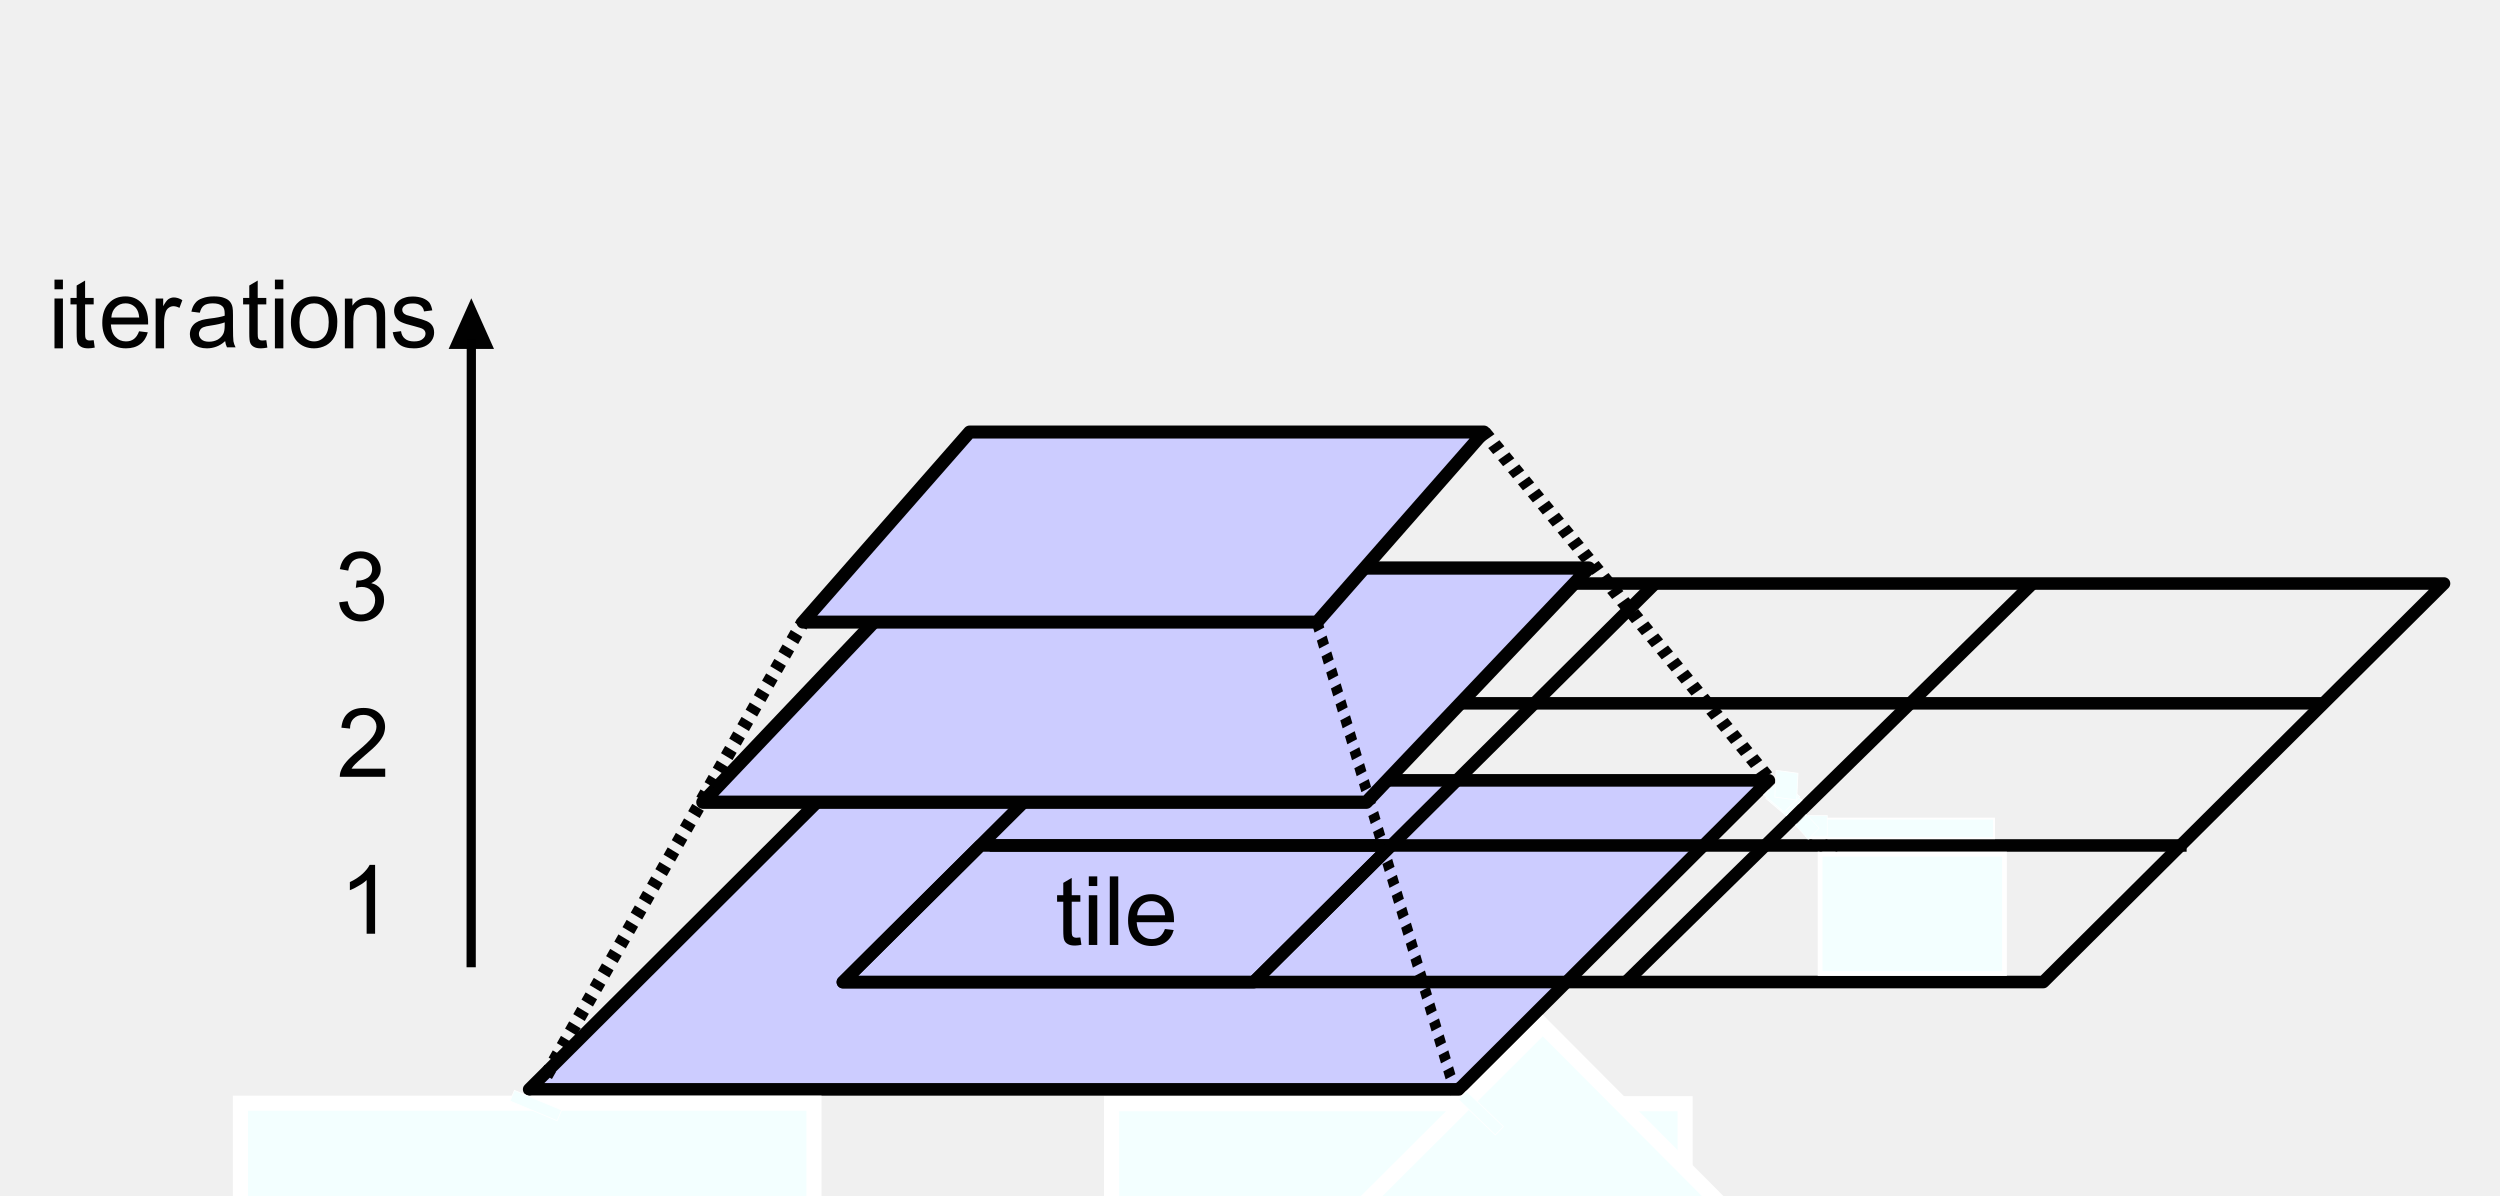
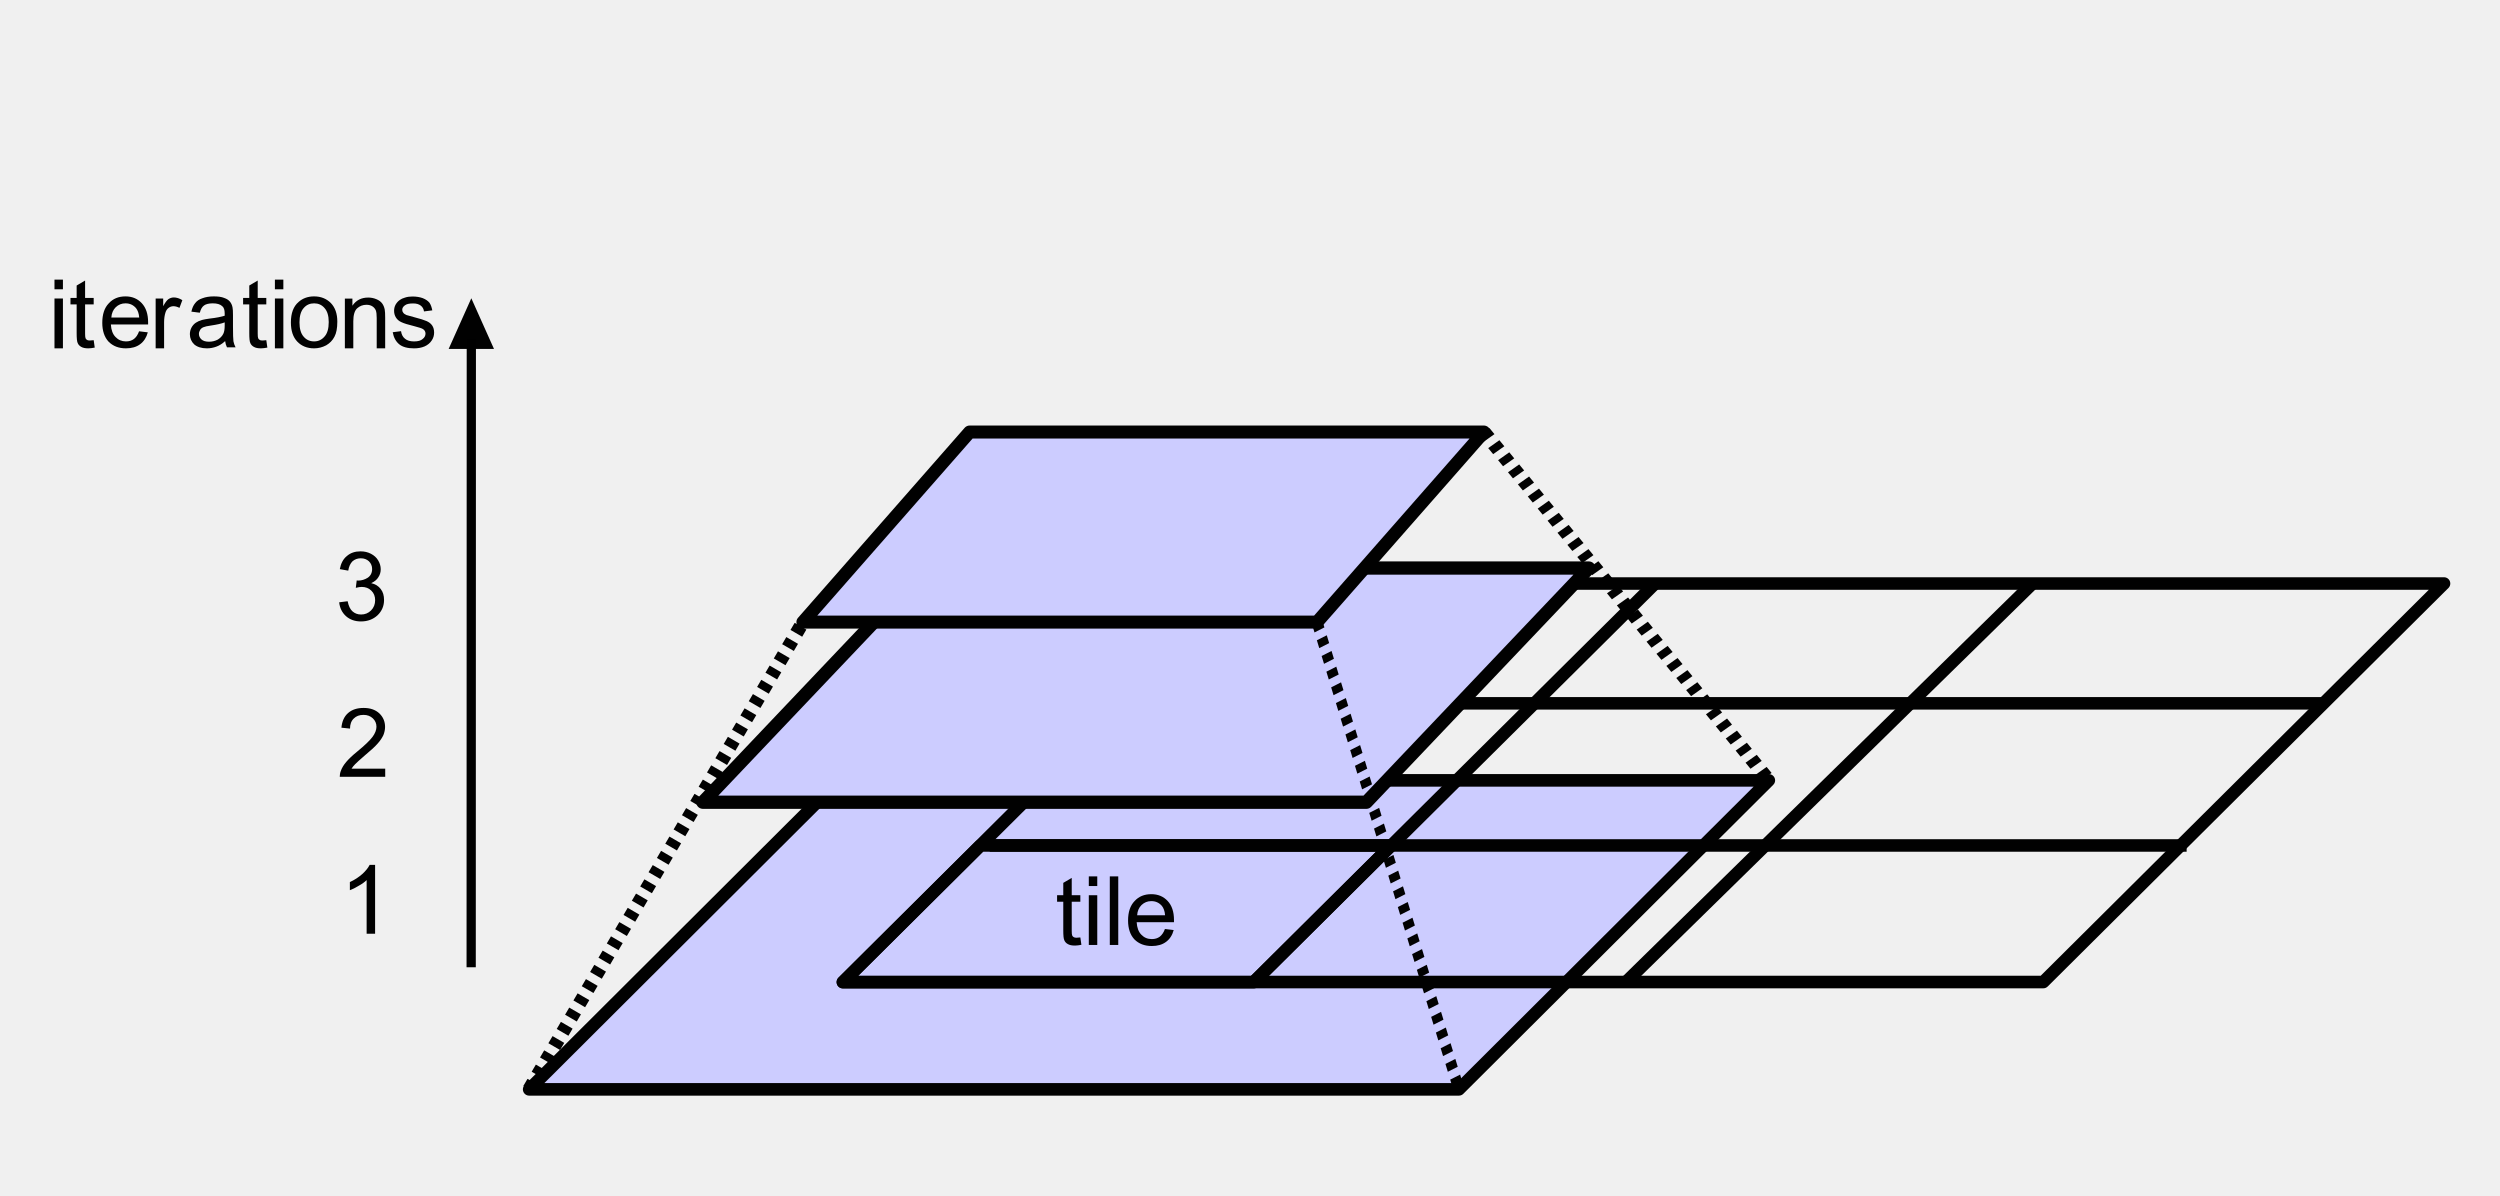
<svg xmlns="http://www.w3.org/2000/svg" version="1.1" id="svg3718" xml:space="preserve" width="198.778" height="95.048" viewBox="0 0 198.778 95.048">
  <defs id="defs3722">
    <clipPath clipPathUnits="userSpaceOnUse" id="clipPath3788">
      <path d="M 0,0 H 2384 V 3370 H 0 Z" id="path3786" />
    </clipPath>
    <clipPath clipPathUnits="userSpaceOnUse" id="clipPath4242">
      <path d="M 0,0 H 2384 V 3370 H 0 Z" id="path4240" />
    </clipPath>
  </defs>
  <g id="g3726" transform="matrix(1.333333,0,0,-1.333333,0,95.04741)">
    <g id="g3728" transform="translate(72,769.89)">
      <g id="g4234" transform="matrix(0.3175,0,0,0.3175,128.6383,-756.0804)">
        <g id="g4236">
          <path d="m -474.355,34.456 h 174.646 l -58.216,-58.036 h -174.617 l 58.187,58.036" style="fill:#ccccff;fill-opacity:1;fill-rule:evenodd;stroke:none;stroke-width:0.23" id="path4258" />
          <g id="g4260" transform="matrix(0.2299645,0,0,0.2294777,-627.6384,-67.91339)">
            <path d="M 666.552,446.097 H 1426 L 1172.85,193.193 H 413.527 Z" style="fill:none;stroke:#010101;stroke-width:10.283;stroke-linecap:butt;stroke-linejoin:round;stroke-miterlimit:10;stroke-dasharray:none;stroke-opacity:1" id="path4262" />
          </g>
          <path d="m -447.772,22.226 h 77.139 l -25.846,-25.678 h -77.138 l 25.845,25.678" style="fill:#ccccff;fill-opacity:1;fill-rule:evenodd;stroke:none;stroke-width:0.23" id="path4282" />
          <g id="g4284" transform="matrix(0.2299645,0,0,0.2294777,-627.6384,-67.91339)">
            <path d="M 782.149,392.803 H 1117.58 L 1005.2,280.907 H 669.76 Z" style="fill:none;stroke:#010101;stroke-width:10.283;stroke-linecap:butt;stroke-linejoin:round;stroke-miterlimit:10;stroke-dasharray:none;stroke-opacity:1" id="path4286" />
          </g>
          <path d="m -429.02,4.957 0.198,-1.387 c -0.454,-0.084 -0.851,-0.142 -1.192,-0.142 -0.596,0 -1.021,0.085 -1.361,0.283 -0.312,0.17 -0.539,0.425 -0.652,0.708 -0.142,0.283 -0.199,0.906 -0.199,1.868 v 5.379 h -1.163 v 1.218 h 1.163 v 2.321 l 1.589,0.934 v -3.256 h 1.617 v -1.218 h -1.617 V 6.202 c 0,-0.453 0.028,-0.736 0.085,-0.878 0.057,-0.142 0.142,-0.226 0.284,-0.312 0.113,-0.084 0.312,-0.113 0.538,-0.113 0.17,0 0.426,0.029 0.71,0.057" style="fill:#010101;fill-opacity:1;fill-rule:evenodd;stroke:none;stroke-width:0.23" id="path4288" />
          <path d="m -427.431,14.61 v 1.812 h 1.589 v -1.812 z m 0,-11.069 v 9.342 h 1.589 V 3.542 h -1.589" style="fill:#010101;fill-opacity:1;fill-rule:evenodd;stroke:none;stroke-width:0.23" id="path4290" />
          <path d="m -423.487,3.542 h 1.588 V 16.422 h -1.588 z" style="fill:#010101;fill-opacity:1;fill-rule:evenodd;stroke:none;stroke-width:0.23" id="path4292" />
          <path d="m -413.132,6.542 1.645,-0.198 c -0.255,-0.963 -0.738,-1.699 -1.419,-2.208 -0.709,-0.538 -1.617,-0.792 -2.695,-0.792 -1.362,0 -2.44,0.424 -3.263,1.245 -0.794,0.849 -1.192,2.038 -1.192,3.539 0,1.585 0.397,2.802 1.22,3.651 0.794,0.878 1.844,1.303 3.149,1.303 1.248,0 2.269,-0.425 3.064,-1.274 0.794,-0.85 1.191,-2.039 1.191,-3.567 0,-0.085 0,-0.227 0,-0.425 h -7.007 c 0.057,-1.018 0.341,-1.812 0.879,-2.349 0.512,-0.538 1.164,-0.821 1.958,-0.821 0.596,0 1.078,0.142 1.504,0.453 0.397,0.312 0.738,0.792 0.965,1.444 z m -5.221,2.576 h 5.249 c -0.057,0.792 -0.284,1.359 -0.596,1.755 -0.511,0.594 -1.163,0.905 -1.986,0.905 -0.738,0 -1.333,-0.255 -1.844,-0.736 -0.482,-0.481 -0.766,-1.104 -0.823,-1.925" style="fill:#010101;fill-opacity:1;fill-rule:evenodd;stroke:none;stroke-width:0.23" id="path4294" />
          <g id="g4296" transform="matrix(0.2299645,0,0,0.2294777,-627.6384,-67.91339)">
            <path d="M 997.054,607.213 H 1977.45 L 1650.16,281.032 h -980.4 z" style="fill:none;stroke:#010101;stroke-width:10.283;stroke-linecap:butt;stroke-linejoin:round;stroke-miterlimit:10;stroke-dasharray:none;stroke-opacity:1" id="path4298" />
          </g>
          <g id="g4300" transform="matrix(0.2299645,0,0,0.2294777,-627.6384,-67.91339)">
            <path d="M 789.676,392.803 H 1767.24" style="fill:none;stroke:#010101;stroke-width:10.283;stroke-linecap:butt;stroke-linejoin:round;stroke-miterlimit:10;stroke-dasharray:none;stroke-opacity:1" id="path4302" />
          </g>
          <g id="g4304" transform="matrix(0.2299645,0,0,0.2294777,-627.6384,-67.91339)">
            <path d="M 902.677,509.137 H 1877.16" style="fill:none;stroke:#010101;stroke-width:10.283;stroke-linecap:butt;stroke-linejoin:round;stroke-miterlimit:10;stroke-dasharray:none;stroke-opacity:1" id="path4306" />
          </g>
          <g id="g4308" transform="matrix(0.2299645,0,0,0.2294777,-627.6384,-67.91339)">
            <path d="m 1005.32,281.032 327.66,326.06" style="fill:none;stroke:#010101;stroke-width:10.283;stroke-linecap:butt;stroke-linejoin:round;stroke-miterlimit:10;stroke-dasharray:none;stroke-opacity:1" id="path4310" />
          </g>
          <g id="g4312" transform="matrix(0.2299645,0,0,0.2294777,-627.6384,-67.91339)">
            <path d="m 1309.3,281.032 332.47,326.553" style="fill:none;stroke:#010101;stroke-width:10.283;stroke-linecap:butt;stroke-linejoin:round;stroke-miterlimit:10;stroke-dasharray:none;stroke-opacity:1" id="path4314" />
          </g>
          <path d="m -458.156,74.336 h 124.646 l -41.791,-43.985 h -124.616 l 41.76,43.985" style="fill:#ccccff;fill-opacity:1;fill-rule:evenodd;stroke:none;stroke-width:0.242" id="path4316" />
          <g id="g4318" transform="matrix(0.2299645,0,0,0.2294777,-627.6384,-67.91339)">
            <path d="M 736.995,619.883 H 1279.016 L 1097.291,428.207 H 555.4 Z" style="fill:none;stroke:#010101;stroke-width:10.837;stroke-linecap:butt;stroke-linejoin:round;stroke-miterlimit:10;stroke-dasharray:none;stroke-opacity:1" id="path4320" />
          </g>
          <path d="m -449.817,99.878 h 96.594 L -384.558,64.185 h -96.566 l 31.308,35.693" style="fill:#ccccff;fill-opacity:1;fill-rule:evenodd;stroke:none;stroke-width:0.238" id="path4322" />
          <g id="g4324" transform="matrix(0.2299645,0,0,0.2294777,-629.8951,-57.18738)">
            <path d="M 783.072,684.448 H 1203.108 L 1066.848,528.907 H 646.927 Z" style="fill:none;stroke:#010101;stroke-width:10.659;stroke-linecap:butt;stroke-linejoin:round;stroke-miterlimit:10;stroke-dasharray:none;stroke-opacity:1" id="path4326" />
          </g>
-           <g id="g4328" transform="matrix(0.2491342,-0.00142897,0.01385468,0.2277528,-645.7563,-80.13282)">
-             <path d="M 1129.852,797.468 1420.296,438.987" style="fill:none;stroke:#010101;stroke-width:10.421;stroke-linecap:butt;stroke-linejoin:round;stroke-miterlimit:10;stroke-dasharray:6.376, 6.376, 6.376, 6.376;stroke-dashoffset:0;stroke-opacity:1" id="path4330" />
+           <g id="g4328" transform="matrix(0.1978262,-0.00113924,0.01100138,0.1815753,-585.5106,-43.6351)" style="stroke-width:1.257">
+             <path d="M 1129.852,797.468 1420.296,438.987" style="fill:none;stroke:#010101;stroke-width:13.097;stroke-linecap:butt;stroke-linejoin:round;stroke-miterlimit:10;stroke-dasharray:8.014, 8.014, 8.014, 8.014;stroke-dashoffset:0;stroke-opacity:1" id="path4330" />
          </g>
-           <g id="g4332" transform="matrix(0.1958836,0.00625971,-0.00466093,0.2619628,-578.4123,-113.4673)">
-             <path d="M 1005.203,654.139 1169.833,203.443" style="fill:none;stroke:#010101;stroke-width:10.039;stroke-linecap:butt;stroke-linejoin:round;stroke-miterlimit:10;stroke-dasharray:6.143, 6.143, 6.143, 6.143;stroke-dashoffset:0;stroke-opacity:1" id="path4334" />
+           <g id="g4332" transform="matrix(0.1518866,0.00469418,-0.00361405,0.1964469,-534.8712,-69.03708)" style="stroke-width:1.311">
+             <path d="M 1005.203,654.139 1169.833,203.443" style="fill:none;stroke:#010101;stroke-width:13.166;stroke-linecap:butt;stroke-linejoin:round;stroke-miterlimit:10;stroke-dasharray:8.056, 8.056, 8.056, 8.056;stroke-dashoffset:0;stroke-opacity:1" id="path4334" />
          </g>
-           <g id="g4336" transform="matrix(0.2431184,-0.00502626,0.00485817,0.2504661,-648.6113,-96.74025)">
-             <path d="M 416.989,191.223 675.799,656.065" style="fill:none;stroke:#010101;stroke-width:10.283;stroke-linecap:butt;stroke-linejoin:round;stroke-miterlimit:10;stroke-dasharray:6.292, 6.292, 6.292, 6.292;stroke-dashoffset:0;stroke-opacity:1" id="path4338" />
+           <g id="g4336" transform="matrix(0.1917835,-0.0038317,0.00383236,0.1909394,-613.2463,-58.49414)" style="stroke-width:1.29">
+             <path d="M 416.989,191.223 675.799,656.065" style="fill:none;stroke:#010101;stroke-width:13.26;stroke-linecap:butt;stroke-linejoin:round;stroke-miterlimit:10;stroke-dasharray:8.113, 8.113, 8.113, 8.113;stroke-dashoffset:0;stroke-opacity:1" id="path4338" />
          </g>
          <path d="m -543.408,125.005 4.256,-9.511 h -8.511 l 4.255,9.511" style="fill:#010101;fill-opacity:1;fill-rule:evenodd;stroke:none;stroke-width:0.198" id="path4342" />
          <path d="m -561.481,5.647 h -1.588 V 15.726 c -0.369,-0.369 -0.879,-0.737 -1.504,-1.076 -0.596,-0.368 -1.163,-0.651 -1.645,-0.821 v 1.528 c 0.879,0.397 1.645,0.906 2.326,1.501 0.652,0.594 1.106,1.16 1.39,1.727 h 1.021 V 5.647" style="fill:#010101;fill-opacity:1;fill-rule:evenodd;stroke:none;stroke-width:0.23" id="path4376" />
          <path d="m -559.58,36.649 v -1.528 h -8.539 c 0,0.368 0.057,0.736 0.198,1.104 0.199,0.566 0.539,1.133 1.022,1.699 0.482,0.566 1.163,1.217 2.071,1.954 1.418,1.16 2.355,2.067 2.865,2.746 0.482,0.651 0.738,1.302 0.738,1.897 0,0.623 -0.227,1.16 -0.681,1.585 -0.454,0.425 -1.021,0.651 -1.759,0.651 -0.766,0 -1.362,-0.226 -1.816,-0.679 -0.482,-0.453 -0.709,-1.105 -0.709,-1.897 l -1.617,0.17 c 0.113,1.218 0.539,2.124 1.248,2.747 0.738,0.651 1.702,0.962 2.922,0.962 1.248,0 2.213,-0.339 2.951,-1.019 0.71,-0.68 1.079,-1.529 1.079,-2.548 0,-0.51 -0.114,-1.02 -0.312,-1.528 -0.227,-0.482 -0.567,-1.019 -1.05,-1.558 -0.482,-0.566 -1.305,-1.33 -2.44,-2.265 -0.936,-0.82 -1.56,-1.359 -1.815,-1.641 -0.283,-0.283 -0.511,-0.566 -0.681,-0.85 h 6.326" style="fill:#010101;fill-opacity:1;fill-rule:evenodd;stroke:none;stroke-width:0.23" id="path4382" />
          <path d="m -568.225,67.902 1.589,0.198 c 0.17,-0.878 0.482,-1.529 0.907,-1.897 0.454,-0.396 0.965,-0.594 1.617,-0.594 0.738,0 1.362,0.255 1.873,0.765 0.511,0.51 0.766,1.16 0.766,1.925 0,0.708 -0.227,1.331 -0.71,1.784 -0.482,0.481 -1.078,0.707 -1.815,0.707 -0.283,0 -0.652,-0.057 -1.106,-0.17 l 0.17,1.388 c 0.114,0 0.199,-0.029 0.256,-0.029 0.681,0 1.277,0.198 1.815,0.538 0.539,0.368 0.823,0.906 0.823,1.642 0,0.565 -0.198,1.047 -0.596,1.444 -0.397,0.368 -0.907,0.565 -1.532,0.565 -0.624,0 -1.135,-0.198 -1.56,-0.565 -0.397,-0.397 -0.681,-0.992 -0.794,-1.756 l -1.588,0.284 c 0.198,1.047 0.624,1.897 1.332,2.463 0.681,0.594 1.533,0.878 2.554,0.878 0.709,0 1.361,-0.142 1.957,-0.453 0.596,-0.311 1.05,-0.708 1.362,-1.246 0.312,-0.51 0.482,-1.076 0.482,-1.671 0,-0.538 -0.142,-1.047 -0.453,-1.501 -0.284,-0.481 -0.739,-0.821 -1.334,-1.104 0.765,-0.17 1.361,-0.538 1.787,-1.104 0.426,-0.538 0.624,-1.218 0.624,-2.067 0,-1.105 -0.397,-2.067 -1.22,-2.86 -0.822,-0.765 -1.872,-1.16 -3.12,-1.16 -1.135,0 -2.071,0.339 -2.809,0.991 -0.738,0.68 -1.163,1.528 -1.277,2.604" style="fill:#010101;fill-opacity:1;fill-rule:evenodd;stroke:none;stroke-width:0.23" id="path4388" />
          <path style="fill:none;stroke:#000000;stroke-width:1.736px;stroke-linecap:butt;stroke-linejoin:miter;stroke-opacity:1" d="m -543.407,117.395 -0.028,-118.04" id="path5865" />
          <path d="m -567.159,115.599 v 9.342 h 1.417 v -1.331 c 0.682,1.02 1.675,1.529 2.979,1.529 0.538,0 1.077,-0.113 1.532,-0.311 0.482,-0.198 0.822,-0.453 1.077,-0.793 0.227,-0.311 0.397,-0.707 0.482,-1.16 0.057,-0.283 0.085,-0.821 0.085,-1.529 v -5.747 h -1.59 v 5.69 c 0,0.651 -0.055,1.132 -0.168,1.444 -0.142,0.311 -0.342,0.566 -0.655,0.765 -0.31,0.198 -0.68,0.283 -1.105,0.283 -0.68,0 -1.25,-0.226 -1.732,-0.651 -0.482,-0.424 -0.737,-1.246 -0.737,-2.434 v -5.096 h -1.587" style="fill:#010101;fill-opacity:1;fill-rule:evenodd;stroke:none;stroke-width:0.23" id="path4278" />
          <path d="m -614.336,117.131 0.198,-1.39 c -0.453,-0.085 -0.849,-0.142 -1.189,-0.142 -0.595,0 -1.019,0.085 -1.359,0.283 -0.311,0.171 -0.538,0.425 -0.651,0.709 -0.142,0.284 -0.198,0.908 -0.198,1.873 v 5.39 h -1.16 v 1.219 h 1.16 v 2.327 l 1.586,0.936 v -3.263 h 1.613 v -1.219 h -1.613 v -5.476 c 0,-0.454 0.028,-0.738 0.085,-0.879 0.057,-0.142 0.141,-0.227 0.283,-0.312 0.113,-0.085 0.311,-0.113 0.538,-0.113 0.17,0 0.424,0.028 0.707,0.057" style="fill:#010101;fill-opacity:1;fill-rule:evenodd;stroke:none;stroke-width:0.23" id="path4402" />
          <path d="m -602.697,115.599 v 9.362 h 1.416 v -1.447 c 0.368,0.681 0.679,1.107 0.991,1.334 0.311,0.198 0.651,0.312 0.991,0.312 0.538,0 1.076,-0.17 1.614,-0.51 l -0.538,-1.447 c -0.397,0.198 -0.765,0.312 -1.133,0.312 -0.339,0 -0.651,-0.114 -0.905,-0.312 -0.284,-0.198 -0.482,-0.511 -0.595,-0.879 -0.17,-0.539 -0.255,-1.163 -0.255,-1.844 v -4.88 h -1.586" style="fill:#010101;fill-opacity:1;fill-rule:evenodd;stroke:none;stroke-width:0.23" id="path4404" />
          <path d="m -589.644,116.96 c -0.566,-0.511 -1.105,-0.851 -1.671,-1.049 -0.538,-0.199 -1.133,-0.312 -1.755,-0.312 -1.018,0 -1.812,0.255 -2.378,0.738 -0.538,0.511 -0.821,1.163 -0.821,1.929 0,0.454 0.113,0.879 0.311,1.248 0.198,0.369 0.482,0.681 0.821,0.908 0.34,0.226 0.736,0.397 1.161,0.511 0.311,0.084 0.765,0.17 1.387,0.255 1.302,0.142 2.236,0.341 2.859,0.539 0,0.227 0,0.369 0,0.425 0,0.652 -0.142,1.107 -0.453,1.362 -0.396,0.369 -0.991,0.538 -1.783,0.538 -0.737,0 -1.303,-0.142 -1.642,-0.397 -0.368,-0.256 -0.623,-0.71 -0.793,-1.362 l -1.585,0.198 c 0.142,0.653 0.368,1.192 0.707,1.589 0.312,0.425 0.764,0.738 1.387,0.936 0.595,0.227 1.303,0.341 2.124,0.341 0.792,0 1.443,-0.085 1.925,-0.284 0.51,-0.17 0.878,-0.425 1.104,-0.709 0.227,-0.283 0.397,-0.624 0.482,-1.078 0.057,-0.256 0.085,-0.738 0.085,-1.447 v -2.099 c 0,-1.475 0.029,-2.412 0.085,-2.809 0.084,-0.398 0.198,-0.766 0.396,-1.135 h -1.613 c -0.17,0.341 -0.283,0.71 -0.339,1.163 z m -0.085,3.518 c -0.566,-0.227 -1.444,-0.425 -2.604,-0.596 -0.651,-0.085 -1.105,-0.198 -1.387,-0.312 -0.283,-0.113 -0.482,-0.283 -0.623,-0.511 -0.142,-0.227 -0.227,-0.482 -0.227,-0.738 0,-0.425 0.17,-0.766 0.482,-1.05 0.311,-0.283 0.792,-0.425 1.415,-0.425 0.594,0 1.16,0.142 1.642,0.397 0.453,0.283 0.821,0.624 1.047,1.106 0.17,0.34 0.255,0.851 0.255,1.56 v 0.568" style="fill:#010101;fill-opacity:1;fill-rule:evenodd;stroke:none;stroke-width:0.23" id="path4406" />
          <path d="m -605.813,118.804 1.642,-0.198 c -0.255,-0.965 -0.737,-1.702 -1.416,-2.213 -0.708,-0.539 -1.614,-0.794 -2.689,-0.794 -1.359,0 -2.435,0.425 -3.256,1.248 -0.792,0.851 -1.189,2.042 -1.189,3.546 0,1.588 0.397,2.809 1.218,3.659 0.792,0.879 1.84,1.306 3.142,1.306 1.246,0 2.265,-0.426 3.058,-1.277 0.792,-0.852 1.189,-2.042 1.189,-3.575 0,-0.084 0,-0.227 0,-0.425 h -6.993 c 0.057,-1.021 0.34,-1.815 0.878,-2.355 0.51,-0.539 1.161,-0.823 1.954,-0.823 0.595,0 1.076,0.142 1.5,0.454 0.397,0.312 0.736,0.794 0.963,1.447 z m -5.209,2.582 h 5.237 c -0.057,0.795 -0.283,1.362 -0.594,1.76 -0.51,0.596 -1.161,0.907 -1.982,0.907 -0.736,0 -1.33,-0.255 -1.84,-0.738 -0.482,-0.482 -0.765,-1.107 -0.821,-1.929" style="fill:#010101;fill-opacity:1;fill-rule:evenodd;stroke:none;stroke-width:0.23" id="path4410" />
          <path d="m -621.699,126.693 v 1.815 h 1.586 v -1.815 z m 0,-11.093 v 9.362 h 1.586 v -9.362 h -1.586" style="fill:#010101;fill-opacity:1;fill-rule:evenodd;stroke:none;stroke-width:0.23" id="path4416" />
          <path d="m -581.914,117.131 0.198,-1.39 c -0.453,-0.085 -0.849,-0.142 -1.189,-0.142 -0.595,0 -1.019,0.085 -1.359,0.283 -0.311,0.171 -0.538,0.425 -0.651,0.709 -0.142,0.284 -0.198,0.908 -0.198,1.873 v 5.39 h -1.16 v 1.219 h 1.16 v 2.327 l 1.586,0.936 v -3.263 h 1.613 v -1.219 h -1.613 v -5.476 c 0,-0.454 0.028,-0.738 0.085,-0.879 0.057,-0.142 0.141,-0.227 0.283,-0.312 0.113,-0.085 0.311,-0.113 0.538,-0.113 0.17,0 0.424,0.028 0.707,0.057" style="fill:#010101;fill-opacity:1;fill-rule:evenodd;stroke:none;stroke-width:0.23" id="path4402-2" />
          <path d="m -580.299,126.693 v 1.815 h 1.586 v -1.815 z m 0,-11.093 v 9.362 h 1.586 v -9.362 h -1.586" style="fill:#010101;fill-opacity:1;fill-rule:evenodd;stroke:none;stroke-width:0.23" id="path4416-2" />
          <path d="m -577.296,120.479 c 0,1.73 0.481,3.007 1.444,3.83 0.792,0.709 1.783,1.05 2.915,1.05 1.274,0 2.321,-0.426 3.143,-1.248 0.821,-0.852 1.218,-2.015 1.218,-3.49 0,-1.22 -0.17,-2.156 -0.538,-2.837 -0.368,-0.709 -0.878,-1.22 -1.557,-1.617 -0.707,-0.369 -1.444,-0.567 -2.265,-0.567 -1.302,0 -2.349,0.425 -3.143,1.248 -0.82,0.851 -1.217,2.042 -1.217,3.631 z m 1.614,0 c 0,-1.192 0.255,-2.1 0.792,-2.696 0.51,-0.596 1.161,-0.879 1.954,-0.879 0.793,0 1.444,0.312 1.954,0.908 0.538,0.596 0.793,1.504 0.793,2.723 0,1.163 -0.255,2.042 -0.793,2.638 -0.51,0.596 -1.16,0.879 -1.954,0.879 -0.792,0 -1.444,-0.284 -1.954,-0.879 -0.538,-0.596 -0.792,-1.503 -0.792,-2.695" style="fill:#010101;fill-opacity:1;fill-rule:evenodd;stroke:none;stroke-width:0.23" id="path4414-1" />
          <path d="m -558.168,118.628 1.56,0.198 c 0.084,-0.623 0.34,-1.105 0.738,-1.416 0.397,-0.34 0.964,-0.51 1.701,-0.51 0.738,0 1.277,0.142 1.618,0.453 0.369,0.283 0.538,0.623 0.538,1.02 0,0.368 -0.17,0.651 -0.482,0.849 -0.199,0.142 -0.766,0.311 -1.617,0.538 -1.164,0.283 -1.986,0.538 -2.44,0.764 -0.454,0.198 -0.794,0.51 -1.021,0.878 -0.227,0.369 -0.341,0.793 -0.341,1.246 0,0.425 0.086,0.792 0.284,1.16 0.199,0.34 0.454,0.651 0.795,0.878 0.227,0.17 0.567,0.34 0.992,0.453 0.425,0.142 0.908,0.198 1.39,0.198 0.738,0 1.39,-0.114 1.929,-0.311 0.567,-0.227 0.965,-0.51 1.248,-0.85 0.256,-0.368 0.425,-0.849 0.539,-1.444 l -1.56,-0.198 c -0.057,0.482 -0.284,0.85 -0.624,1.105 -0.341,0.255 -0.795,0.396 -1.419,0.396 -0.738,0 -1.248,-0.113 -1.56,-0.368 -0.312,-0.226 -0.483,-0.51 -0.483,-0.821 0,-0.226 0.057,-0.396 0.199,-0.566 0.113,-0.17 0.34,-0.311 0.596,-0.425 0.17,-0.057 0.624,-0.17 1.418,-0.396 1.135,-0.283 1.902,-0.538 2.356,-0.737 0.453,-0.198 0.794,-0.453 1.049,-0.821 0.256,-0.368 0.369,-0.821 0.369,-1.359 0,-0.51 -0.142,-1.019 -0.454,-1.473 -0.311,-0.481 -0.765,-0.849 -1.332,-1.104 -0.596,-0.255 -1.249,-0.368 -1.987,-0.368 -1.219,0 -2.155,0.255 -2.78,0.765 -0.624,0.51 -1.05,1.273 -1.22,2.265" style="fill:#010101;fill-opacity:1;fill-rule:evenodd;stroke:none;stroke-width:0.23" id="path4356-2" />
-           <rect style="opacity:1;fill:#f3ffff;fill-opacity:1;stroke:#ffffff;stroke-width:2.838;stroke-miterlimit:10;stroke-dasharray:none;stroke-dashoffset:0;stroke-opacity:1" id="rect7735" width="107.719" height="71.257" x="-586.772" y="26.18" transform="scale(1,-1)" />
-           <rect style="opacity:1;fill:#f3ffff;fill-opacity:1;stroke:#ffffff;stroke-width:2.835;stroke-miterlimit:10;stroke-dasharray:none;stroke-dashoffset:0;stroke-opacity:1" id="rect7735-6" width="107.719" height="71.077" x="-423.153" y="26.269" transform="scale(1,-1)" />
-           <rect style="opacity:1;fill:#f3ffff;fill-opacity:1;stroke:#ffffff;stroke-width:2.867;stroke-miterlimit:10;stroke-dasharray:none;stroke-dashoffset:0;stroke-opacity:1" id="rect7735-6-0" width="107.719" height="72.714" x="-233.256" y="250.593" transform="matrix(0.7057306,-0.7084803,-0.7084803,-0.7057306,0,0)" />
-           <rect style="opacity:1;fill:#f3ffff;fill-opacity:1;stroke:#ffffff;stroke-width:0.902;stroke-miterlimit:10;stroke-dasharray:none;stroke-dashoffset:0;stroke-opacity:1" id="rect7735-6-0-8" width="34.629" height="22.407" x="-290.074" y="-20.597" transform="scale(1,-1)" />
-           <rect style="opacity:1;fill:#f3ffff;fill-opacity:1;stroke:#ffffff;stroke-width:0.367;stroke-miterlimit:10;stroke-dasharray:none;stroke-dashoffset:0;stroke-opacity:1" id="rect7735-6-0-8-8" width="34.995" height="3.667" x="-292.405" y="-27.272" transform="scale(1,-1)" />
-           <rect style="opacity:1;fill:#f3ffff;fill-opacity:1;stroke:#ffffff;stroke-width:0.129;stroke-miterlimit:10;stroke-dasharray:none;stroke-dashoffset:0;stroke-opacity:1" id="rect7735-6-0-8-8-7" width="4.082" height="3.903" x="-292.814" y="-27.868" transform="scale(1,-1)" />
-           <rect style="opacity:1;fill:#f3ffff;fill-opacity:1;stroke:#ffffff;stroke-width:0.104;stroke-miterlimit:10;stroke-dasharray:none;stroke-dashoffset:0;stroke-opacity:1" id="rect7735-6-0-8-8-7-0" width="3.555" height="2.915" x="223.453" y="-198.748" transform="matrix(-0.6793337,0.7338294,0.7069513,0.7072622,0,0)" />
-           <rect style="opacity:1;fill:#f3ffff;fill-opacity:1;stroke:#ffffff;stroke-width:0.148;stroke-miterlimit:10;stroke-dasharray:none;stroke-dashoffset:0;stroke-opacity:1" id="rect7735-6-0-8-8-7-0-8" width="5.031" height="4.146" x="229.216" y="-171.139" transform="matrix(-0.7627551,0.6466875,0.7105976,0.7035986,0,0)" />
-           <rect style="opacity:1;fill:#f3ffff;fill-opacity:1;stroke:#ffffff;stroke-width:0.148;stroke-miterlimit:10;stroke-dasharray:none;stroke-dashoffset:0;stroke-opacity:1" id="rect7735-9" width="9.609" height="2.177" x="-484.945" y="227.935" transform="matrix(0.9229909,-0.3848218,-0.3848218,-0.9229909,0,0)" />
-           <rect style="opacity:1;fill:#f3ffff;fill-opacity:1;stroke:#ffffff;stroke-width:0.148;stroke-miterlimit:10;stroke-dasharray:none;stroke-dashoffset:0;stroke-opacity:1" id="rect7735-9-9" width="9.609" height="2.177" x="-240.663" y="264.087" transform="matrix(0.7215335,-0.6923796,-0.6923796,-0.7215335,0,0)" />
-           <rect style="opacity:1;fill:#f3ffff;fill-opacity:1;stroke:#ffffff;stroke-width:0.148;stroke-miterlimit:10;stroke-dasharray:none;stroke-dashoffset:0;stroke-opacity:1" id="rect7735-6-0-8-8-7-0-8-6" width="5.031" height="4.146" x="229.954" y="-170.884" transform="matrix(-0.7627551,0.6466875,0.7105976,0.7035986,0,0)" />
-           <rect style="opacity:1;fill:#f3ffff;fill-opacity:1;stroke:#ffffff;stroke-width:0.148;stroke-miterlimit:10;stroke-dasharray:none;stroke-dashoffset:0;stroke-opacity:1" id="rect7735-6-0-8-8-7-0-8-8" width="5.031" height="4.146" x="-8.869" y="-300.858" transform="matrix(0.04680781,0.9989039,0.9910436,-0.1335385,0,0)" />
        </g>
      </g>
    </g>
  </g>
</svg>
